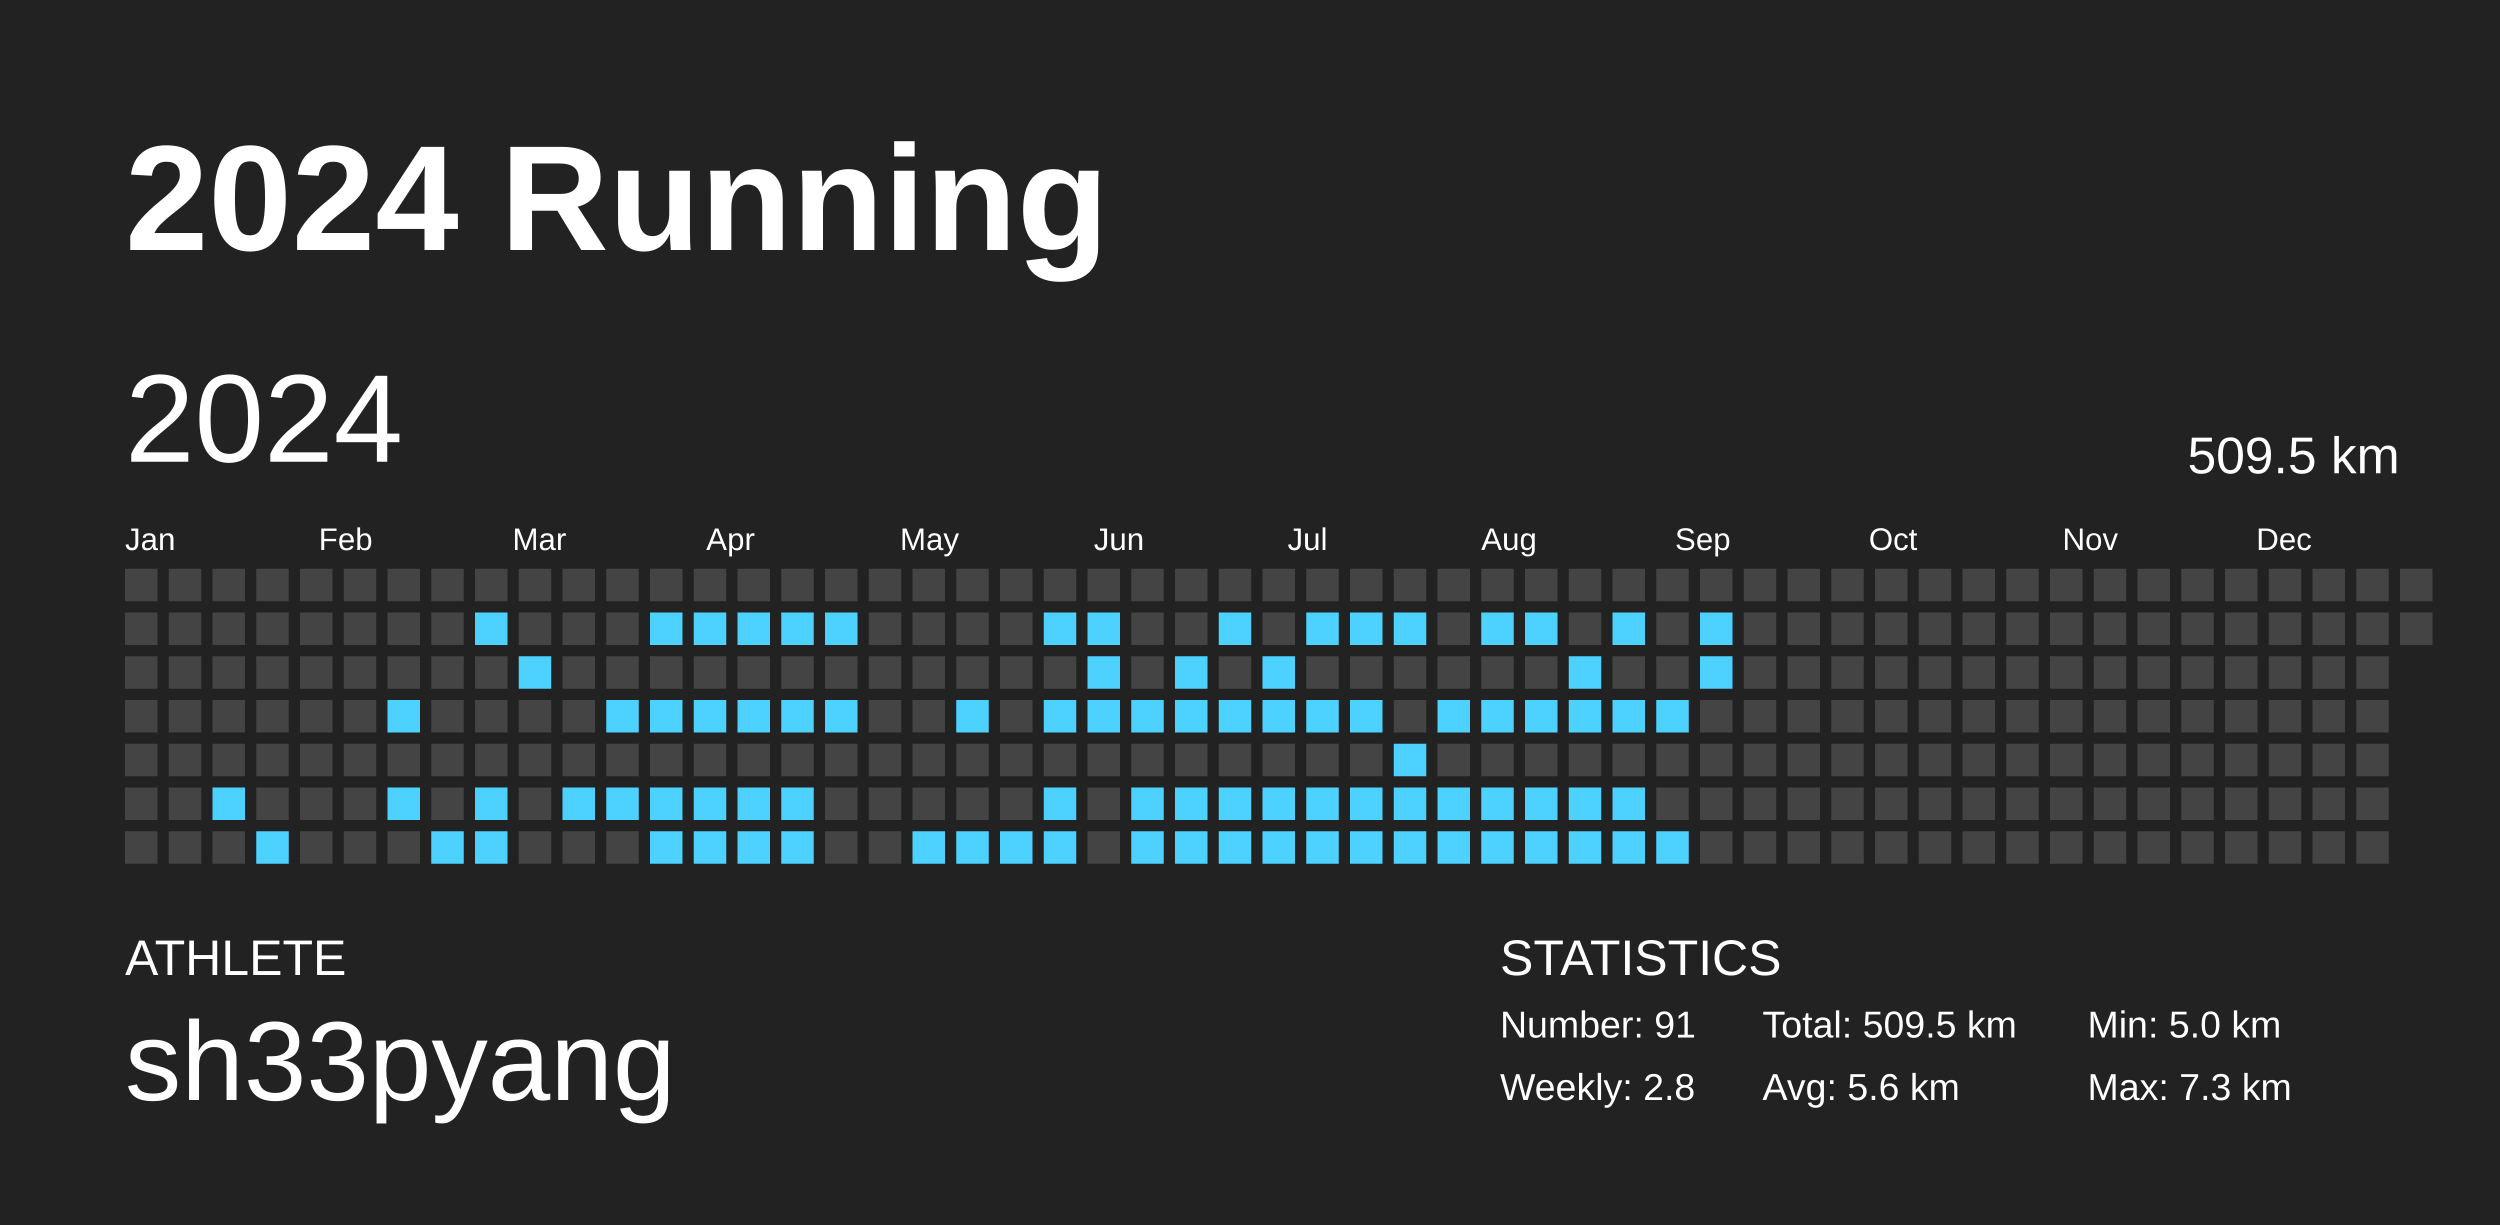
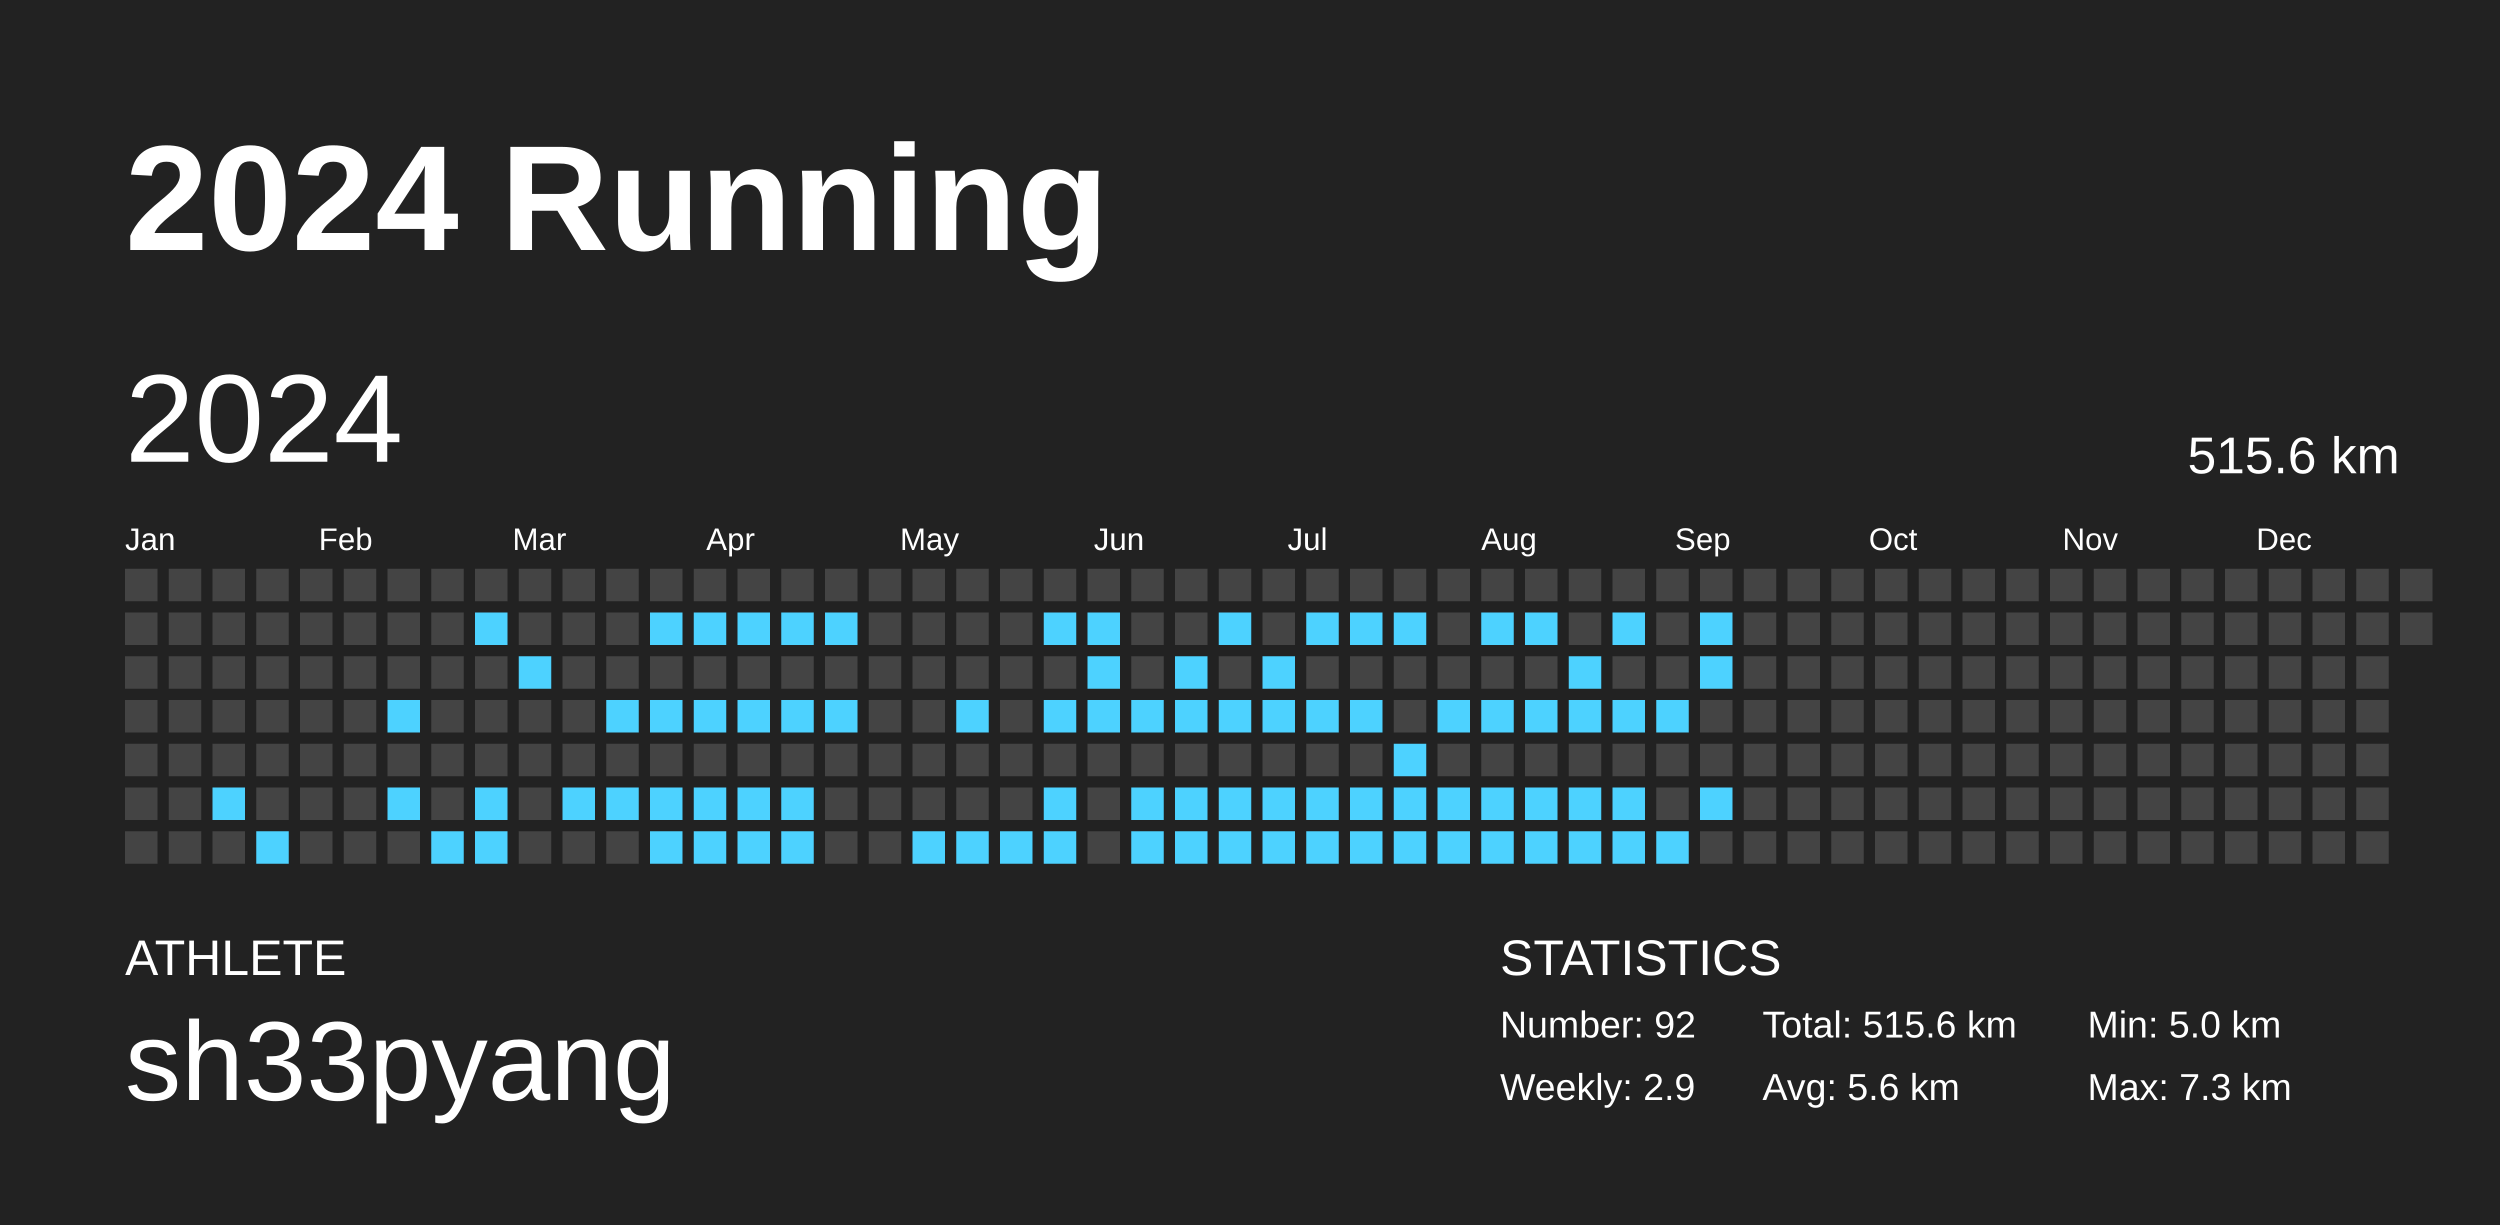
<svg xmlns="http://www.w3.org/2000/svg" baseProfile="full" height="98mm" version="1.1" viewBox="0,0,200,98" width="200mm">
  <defs />
  <rect fill="#222222" height="98" width="200" x="0" y="0" />
  <text fill="#FFFFFF" style="font-size:12px; font-family:Arial; font-weight:bold;" x="10" y="20">2024 Running</text>
  <text fill="#FFFFFF" style="font-size:4px; font-family:Arial" x="10" y="78">ATHLETE</text>
  <text fill="#FFFFFF" style="font-size:9px; font-family:Arial" x="10" y="88">sh33pyang</text>
  <text fill="#FFFFFF" style="font-size:4px; font-family:Arial" x="120" y="78">STATISTICS</text>
-   <text fill="#FFFFFF" style="font-size:3px; font-family:Arial" x="120" y="83">Number: 91</text>
-   <text fill="#FFFFFF" style="font-size:3px; font-family:Arial" x="120" y="88">Weekly: 2.8</text>
-   <text fill="#FFFFFF" style="font-size:3px; font-family:Arial" x="141" y="83">Total: 509.5 km</text>
+   <text fill="#FFFFFF" style="font-size:3px; font-family:Arial" x="120" y="83">Number: 92</text>
+   <text fill="#FFFFFF" style="font-size:3px; font-family:Arial" x="120" y="88">Weekly: 2.9</text>
+   <text fill="#FFFFFF" style="font-size:3px; font-family:Arial" x="141" y="83">Total: 515.6 km</text>
  <text fill="#FFFFFF" style="font-size:3px; font-family:Arial" x="141" y="88">Avg: 5.6 km</text>
  <text fill="#FFFFFF" style="font-size:3px; font-family:Arial" x="167" y="83">Min: 5.0 km</text>
  <text fill="#FFFFFF" style="font-size:3px; font-family:Arial" x="167" y="88">Max: 7.3 km</text>
  <text dominant-baseline="hanging" fill="#FFFFFF" style="font-size:10.0px; font-family:Arial;" x="10" y="30">2024</text>
-   <text dominant-baseline="hanging" fill="#FFFFFF" style="font-size:4.125px; font-family:Arial;" x="175" y="35">509.5 km</text>
+   <text dominant-baseline="hanging" fill="#FFFFFF" style="font-size:4.125px; font-family:Arial;" x="175" y="35">515.6 km</text>
  <text fill="#FFFFFF" style="font-size:2.5px; font-family:Arial" x="10.0" y="44">Jan</text>
  <text fill="#FFFFFF" style="font-size:2.5px; font-family:Arial" x="25.5" y="44">Feb</text>
  <text fill="#FFFFFF" style="font-size:2.5px; font-family:Arial" x="41.0" y="44">Mar</text>
  <text fill="#FFFFFF" style="font-size:2.5px; font-family:Arial" x="56.5" y="44">Apr</text>
  <text fill="#FFFFFF" style="font-size:2.5px; font-family:Arial" x="72.0" y="44">May</text>
  <text fill="#FFFFFF" style="font-size:2.5px; font-family:Arial" x="87.5" y="44">Jun</text>
  <text fill="#FFFFFF" style="font-size:2.5px; font-family:Arial" x="103.0" y="44">Jul</text>
  <text fill="#FFFFFF" style="font-size:2.5px; font-family:Arial" x="118.5" y="44">Aug</text>
  <text fill="#FFFFFF" style="font-size:2.5px; font-family:Arial" x="134.0" y="44">Sep</text>
  <text fill="#FFFFFF" style="font-size:2.5px; font-family:Arial" x="149.5" y="44">Oct</text>
  <text fill="#FFFFFF" style="font-size:2.5px; font-family:Arial" x="165.0" y="44">Nov</text>
  <text fill="#FFFFFF" style="font-size:2.5px; font-family:Arial" x="180.5" y="44">Dec</text>
  <rect fill="#444444" height="2.6" width="2.6" x="10.0" y="45.5" />
  <rect fill="#444444" height="2.6" width="2.6" x="10.0" y="49.0" />
  <rect fill="#444444" height="2.6" width="2.6" x="10.0" y="52.5" />
  <rect fill="#444444" height="2.6" width="2.6" x="10.0" y="56.0" />
  <rect fill="#444444" height="2.6" width="2.6" x="10.0" y="59.5" />
  <rect fill="#444444" height="2.6" width="2.6" x="10.0" y="63.0" />
  <rect fill="#444444" height="2.6" width="2.6" x="10.0" y="66.5" />
  <rect fill="#444444" height="2.6" width="2.6" x="13.5" y="45.5" />
  <rect fill="#444444" height="2.6" width="2.6" x="13.5" y="49.0" />
  <rect fill="#444444" height="2.6" width="2.6" x="13.5" y="52.5" />
  <rect fill="#444444" height="2.6" width="2.6" x="13.5" y="56.0" />
  <rect fill="#444444" height="2.6" width="2.6" x="13.5" y="59.5" />
  <rect fill="#444444" height="2.6" width="2.6" x="13.5" y="63.0" />
  <rect fill="#444444" height="2.6" width="2.6" x="13.5" y="66.5" />
  <rect fill="#444444" height="2.6" width="2.6" x="17.0" y="45.5" />
  <rect fill="#444444" height="2.6" width="2.6" x="17.0" y="49.0" />
  <rect fill="#444444" height="2.6" width="2.6" x="17.0" y="52.5" />
  <rect fill="#444444" height="2.6" width="2.6" x="17.0" y="56.0" />
  <rect fill="#444444" height="2.6" width="2.6" x="17.0" y="59.5" />
  <rect fill="#4dd2ff" height="2.6" width="2.6" x="17.0" y="63.0" />
  <rect fill="#444444" height="2.6" width="2.6" x="17.0" y="66.5" />
  <rect fill="#444444" height="2.6" width="2.6" x="20.5" y="45.5" />
  <rect fill="#444444" height="2.6" width="2.6" x="20.5" y="49.0" />
  <rect fill="#444444" height="2.6" width="2.6" x="20.5" y="52.5" />
  <rect fill="#444444" height="2.6" width="2.6" x="20.5" y="56.0" />
  <rect fill="#444444" height="2.6" width="2.6" x="20.5" y="59.5" />
  <rect fill="#444444" height="2.6" width="2.6" x="20.5" y="63.0" />
  <rect fill="#4dd2ff" height="2.6" width="2.6" x="20.5" y="66.5" />
  <rect fill="#444444" height="2.6" width="2.6" x="24.0" y="45.5" />
  <rect fill="#444444" height="2.6" width="2.6" x="24.0" y="49.0" />
  <rect fill="#444444" height="2.6" width="2.6" x="24.0" y="52.5" />
  <rect fill="#444444" height="2.6" width="2.6" x="24.0" y="56.0" />
  <rect fill="#444444" height="2.6" width="2.6" x="24.0" y="59.5" />
  <rect fill="#444444" height="2.6" width="2.6" x="24.0" y="63.0" />
  <rect fill="#444444" height="2.6" width="2.6" x="24.0" y="66.5" />
  <rect fill="#444444" height="2.6" width="2.6" x="27.5" y="45.5" />
  <rect fill="#444444" height="2.6" width="2.6" x="27.5" y="49.0" />
  <rect fill="#444444" height="2.6" width="2.6" x="27.5" y="52.5" />
  <rect fill="#444444" height="2.6" width="2.6" x="27.5" y="56.0" />
  <rect fill="#444444" height="2.6" width="2.6" x="27.5" y="59.5" />
  <rect fill="#444444" height="2.6" width="2.6" x="27.5" y="63.0" />
  <rect fill="#444444" height="2.6" width="2.6" x="27.5" y="66.5" />
  <rect fill="#444444" height="2.6" width="2.6" x="31.0" y="45.5" />
  <rect fill="#444444" height="2.6" width="2.6" x="31.0" y="49.0" />
  <rect fill="#444444" height="2.6" width="2.6" x="31.0" y="52.5" />
  <rect fill="#4dd2ff" height="2.6" width="2.6" x="31.0" y="56.0" />
  <rect fill="#444444" height="2.6" width="2.6" x="31.0" y="59.5" />
  <rect fill="#4dd2ff" height="2.6" width="2.6" x="31.0" y="63.0" />
  <rect fill="#444444" height="2.6" width="2.6" x="31.0" y="66.5" />
  <rect fill="#444444" height="2.6" width="2.6" x="34.5" y="45.5" />
  <rect fill="#444444" height="2.6" width="2.6" x="34.5" y="49.0" />
  <rect fill="#444444" height="2.6" width="2.6" x="34.5" y="52.5" />
  <rect fill="#444444" height="2.6" width="2.6" x="34.5" y="56.0" />
  <rect fill="#444444" height="2.6" width="2.6" x="34.5" y="59.5" />
  <rect fill="#444444" height="2.6" width="2.6" x="34.5" y="63.0" />
  <rect fill="#4dd2ff" height="2.6" width="2.6" x="34.5" y="66.5" />
  <rect fill="#444444" height="2.6" width="2.6" x="38.0" y="45.5" />
  <rect fill="#4dd2ff" height="2.6" width="2.6" x="38.0" y="49.0" />
  <rect fill="#444444" height="2.6" width="2.6" x="38.0" y="52.5" />
  <rect fill="#444444" height="2.6" width="2.6" x="38.0" y="56.0" />
  <rect fill="#444444" height="2.6" width="2.6" x="38.0" y="59.5" />
  <rect fill="#4dd2ff" height="2.6" width="2.6" x="38.0" y="63.0" />
  <rect fill="#4dd2ff" height="2.6" width="2.6" x="38.0" y="66.5" />
  <rect fill="#444444" height="2.6" width="2.6" x="41.5" y="45.5" />
  <rect fill="#444444" height="2.6" width="2.6" x="41.5" y="49.0" />
  <rect fill="#4dd2ff" height="2.6" width="2.6" x="41.5" y="52.5" />
  <rect fill="#444444" height="2.6" width="2.6" x="41.5" y="56.0" />
  <rect fill="#444444" height="2.6" width="2.6" x="41.5" y="59.5" />
  <rect fill="#444444" height="2.6" width="2.6" x="41.5" y="63.0" />
  <rect fill="#444444" height="2.6" width="2.6" x="41.5" y="66.5" />
  <rect fill="#444444" height="2.6" width="2.6" x="45.0" y="45.5" />
  <rect fill="#444444" height="2.6" width="2.6" x="45.0" y="49.0" />
  <rect fill="#444444" height="2.6" width="2.6" x="45.0" y="52.5" />
  <rect fill="#444444" height="2.6" width="2.6" x="45.0" y="56.0" />
  <rect fill="#444444" height="2.6" width="2.6" x="45.0" y="59.5" />
  <rect fill="#4dd2ff" height="2.6" width="2.6" x="45.0" y="63.0" />
  <rect fill="#444444" height="2.6" width="2.6" x="45.0" y="66.5" />
  <rect fill="#444444" height="2.6" width="2.6" x="48.5" y="45.5" />
  <rect fill="#444444" height="2.6" width="2.6" x="48.5" y="49.0" />
  <rect fill="#444444" height="2.6" width="2.6" x="48.5" y="52.5" />
  <rect fill="#4dd2ff" height="2.6" width="2.6" x="48.5" y="56.0" />
  <rect fill="#444444" height="2.6" width="2.6" x="48.5" y="59.5" />
  <rect fill="#4dd2ff" height="2.6" width="2.6" x="48.5" y="63.0" />
  <rect fill="#444444" height="2.6" width="2.6" x="48.5" y="66.5" />
  <rect fill="#444444" height="2.6" width="2.6" x="52.0" y="45.5" />
  <rect fill="#4dd2ff" height="2.6" width="2.6" x="52.0" y="49.0" />
  <rect fill="#444444" height="2.6" width="2.6" x="52.0" y="52.5" />
  <rect fill="#4dd2ff" height="2.6" width="2.6" x="52.0" y="56.0" />
  <rect fill="#444444" height="2.6" width="2.6" x="52.0" y="59.5" />
  <rect fill="#4dd2ff" height="2.6" width="2.6" x="52.0" y="63.0" />
  <rect fill="#4dd2ff" height="2.6" width="2.6" x="52.0" y="66.5" />
  <rect fill="#444444" height="2.6" width="2.6" x="55.5" y="45.5" />
  <rect fill="#4dd2ff" height="2.6" width="2.6" x="55.5" y="49.0" />
  <rect fill="#444444" height="2.6" width="2.6" x="55.5" y="52.5" />
  <rect fill="#4dd2ff" height="2.6" width="2.6" x="55.5" y="56.0" />
  <rect fill="#444444" height="2.6" width="2.6" x="55.5" y="59.5" />
  <rect fill="#4dd2ff" height="2.6" width="2.6" x="55.5" y="63.0" />
  <rect fill="#4dd2ff" height="2.6" width="2.6" x="55.5" y="66.5" />
  <rect fill="#444444" height="2.6" width="2.6" x="59.0" y="45.5" />
  <rect fill="#4dd2ff" height="2.6" width="2.6" x="59.0" y="49.0" />
  <rect fill="#444444" height="2.6" width="2.6" x="59.0" y="52.5" />
  <rect fill="#4dd2ff" height="2.6" width="2.6" x="59.0" y="56.0" />
  <rect fill="#444444" height="2.6" width="2.6" x="59.0" y="59.5" />
  <rect fill="#4dd2ff" height="2.6" width="2.6" x="59.0" y="63.0" />
  <rect fill="#4dd2ff" height="2.6" width="2.6" x="59.0" y="66.5" />
  <rect fill="#444444" height="2.6" width="2.6" x="62.5" y="45.5" />
  <rect fill="#4dd2ff" height="2.6" width="2.6" x="62.5" y="49.0" />
  <rect fill="#444444" height="2.6" width="2.6" x="62.5" y="52.5" />
  <rect fill="#4dd2ff" height="2.6" width="2.6" x="62.5" y="56.0" />
  <rect fill="#444444" height="2.6" width="2.6" x="62.5" y="59.5" />
  <rect fill="#4dd2ff" height="2.6" width="2.6" x="62.5" y="63.0" />
  <rect fill="#4dd2ff" height="2.6" width="2.6" x="62.5" y="66.5" />
  <rect fill="#444444" height="2.6" width="2.6" x="66.0" y="45.5" />
  <rect fill="#4dd2ff" height="2.6" width="2.6" x="66.0" y="49.0" />
  <rect fill="#444444" height="2.6" width="2.6" x="66.0" y="52.5" />
  <rect fill="#4dd2ff" height="2.6" width="2.6" x="66.0" y="56.0" />
  <rect fill="#444444" height="2.6" width="2.6" x="66.0" y="59.5" />
  <rect fill="#444444" height="2.6" width="2.6" x="66.0" y="63.0" />
  <rect fill="#444444" height="2.6" width="2.6" x="66.0" y="66.5" />
  <rect fill="#444444" height="2.6" width="2.6" x="69.5" y="45.5" />
  <rect fill="#444444" height="2.6" width="2.6" x="69.5" y="49.0" />
  <rect fill="#444444" height="2.6" width="2.6" x="69.5" y="52.5" />
  <rect fill="#444444" height="2.6" width="2.6" x="69.5" y="56.0" />
  <rect fill="#444444" height="2.6" width="2.6" x="69.5" y="59.5" />
  <rect fill="#444444" height="2.6" width="2.6" x="69.5" y="63.0" />
  <rect fill="#444444" height="2.6" width="2.6" x="69.5" y="66.5" />
  <rect fill="#444444" height="2.6" width="2.6" x="73.0" y="45.5" />
  <rect fill="#444444" height="2.6" width="2.6" x="73.0" y="49.0" />
  <rect fill="#444444" height="2.6" width="2.6" x="73.0" y="52.5" />
  <rect fill="#444444" height="2.6" width="2.6" x="73.0" y="56.0" />
  <rect fill="#444444" height="2.6" width="2.6" x="73.0" y="59.5" />
  <rect fill="#444444" height="2.6" width="2.6" x="73.0" y="63.0" />
  <rect fill="#4dd2ff" height="2.6" width="2.6" x="73.0" y="66.5" />
  <rect fill="#444444" height="2.6" width="2.6" x="76.5" y="45.5" />
  <rect fill="#444444" height="2.6" width="2.6" x="76.5" y="49.0" />
  <rect fill="#444444" height="2.6" width="2.6" x="76.5" y="52.5" />
  <rect fill="#4dd2ff" height="2.6" width="2.6" x="76.5" y="56.0" />
  <rect fill="#444444" height="2.6" width="2.6" x="76.5" y="59.5" />
  <rect fill="#444444" height="2.6" width="2.6" x="76.5" y="63.0" />
  <rect fill="#4dd2ff" height="2.6" width="2.6" x="76.5" y="66.5" />
  <rect fill="#444444" height="2.6" width="2.6" x="80.0" y="45.5" />
  <rect fill="#444444" height="2.6" width="2.6" x="80.0" y="49.0" />
  <rect fill="#444444" height="2.6" width="2.6" x="80.0" y="52.5" />
  <rect fill="#444444" height="2.6" width="2.6" x="80.0" y="56.0" />
  <rect fill="#444444" height="2.6" width="2.6" x="80.0" y="59.5" />
  <rect fill="#444444" height="2.6" width="2.6" x="80.0" y="63.0" />
  <rect fill="#4dd2ff" height="2.6" width="2.6" x="80.0" y="66.5" />
  <rect fill="#444444" height="2.6" width="2.6" x="83.5" y="45.5" />
  <rect fill="#4dd2ff" height="2.6" width="2.6" x="83.5" y="49.0" />
  <rect fill="#444444" height="2.6" width="2.6" x="83.5" y="52.5" />
  <rect fill="#4dd2ff" height="2.6" width="2.6" x="83.5" y="56.0" />
  <rect fill="#444444" height="2.6" width="2.6" x="83.5" y="59.5" />
  <rect fill="#4dd2ff" height="2.6" width="2.6" x="83.5" y="63.0" />
  <rect fill="#4dd2ff" height="2.6" width="2.6" x="83.5" y="66.5" />
  <rect fill="#444444" height="2.6" width="2.6" x="87.0" y="45.5" />
  <rect fill="#4dd2ff" height="2.6" width="2.6" x="87.0" y="49.0" />
  <rect fill="#4dd2ff" height="2.6" width="2.6" x="87.0" y="52.5" />
  <rect fill="#4dd2ff" height="2.6" width="2.6" x="87.0" y="56.0" />
  <rect fill="#444444" height="2.6" width="2.6" x="87.0" y="59.5" />
  <rect fill="#444444" height="2.6" width="2.6" x="87.0" y="63.0" />
  <rect fill="#444444" height="2.6" width="2.6" x="87.0" y="66.5" />
  <rect fill="#444444" height="2.6" width="2.6" x="90.5" y="45.5" />
  <rect fill="#444444" height="2.6" width="2.6" x="90.5" y="49.0" />
  <rect fill="#444444" height="2.6" width="2.6" x="90.5" y="52.5" />
  <rect fill="#4dd2ff" height="2.6" width="2.6" x="90.5" y="56.0" />
  <rect fill="#444444" height="2.6" width="2.6" x="90.5" y="59.5" />
  <rect fill="#4dd2ff" height="2.6" width="2.6" x="90.5" y="63.0" />
  <rect fill="#4dd2ff" height="2.6" width="2.6" x="90.5" y="66.5" />
  <rect fill="#444444" height="2.6" width="2.6" x="94.0" y="45.5" />
  <rect fill="#444444" height="2.6" width="2.6" x="94.0" y="49.0" />
  <rect fill="#4dd2ff" height="2.6" width="2.6" x="94.0" y="52.5" />
  <rect fill="#4dd2ff" height="2.6" width="2.6" x="94.0" y="56.0" />
  <rect fill="#444444" height="2.6" width="2.6" x="94.0" y="59.5" />
  <rect fill="#4dd2ff" height="2.6" width="2.6" x="94.0" y="63.0" />
  <rect fill="#4dd2ff" height="2.6" width="2.6" x="94.0" y="66.5" />
  <rect fill="#444444" height="2.6" width="2.6" x="97.5" y="45.5" />
  <rect fill="#4dd2ff" height="2.6" width="2.6" x="97.5" y="49.0" />
  <rect fill="#444444" height="2.6" width="2.6" x="97.5" y="52.5" />
  <rect fill="#4dd2ff" height="2.6" width="2.6" x="97.5" y="56.0" />
  <rect fill="#444444" height="2.6" width="2.6" x="97.5" y="59.5" />
  <rect fill="#4dd2ff" height="2.6" width="2.6" x="97.5" y="63.0" />
  <rect fill="#4dd2ff" height="2.6" width="2.6" x="97.5" y="66.5" />
  <rect fill="#444444" height="2.6" width="2.6" x="101.0" y="45.5" />
  <rect fill="#444444" height="2.6" width="2.6" x="101.0" y="49.0" />
  <rect fill="#4dd2ff" height="2.6" width="2.6" x="101.0" y="52.5" />
  <rect fill="#4dd2ff" height="2.6" width="2.6" x="101.0" y="56.0" />
  <rect fill="#444444" height="2.6" width="2.6" x="101.0" y="59.5" />
  <rect fill="#4dd2ff" height="2.6" width="2.6" x="101.0" y="63.0" />
  <rect fill="#4dd2ff" height="2.6" width="2.6" x="101.0" y="66.5" />
  <rect fill="#444444" height="2.6" width="2.6" x="104.5" y="45.5" />
  <rect fill="#4dd2ff" height="2.6" width="2.6" x="104.5" y="49.0" />
  <rect fill="#444444" height="2.6" width="2.6" x="104.5" y="52.5" />
  <rect fill="#4dd2ff" height="2.6" width="2.6" x="104.5" y="56.0" />
  <rect fill="#444444" height="2.6" width="2.6" x="104.5" y="59.5" />
  <rect fill="#4dd2ff" height="2.6" width="2.6" x="104.5" y="63.0" />
  <rect fill="#4dd2ff" height="2.6" width="2.6" x="104.5" y="66.5" />
  <rect fill="#444444" height="2.6" width="2.6" x="108.0" y="45.5" />
  <rect fill="#4dd2ff" height="2.6" width="2.6" x="108.0" y="49.0" />
  <rect fill="#444444" height="2.6" width="2.6" x="108.0" y="52.5" />
  <rect fill="#4dd2ff" height="2.6" width="2.6" x="108.0" y="56.0" />
  <rect fill="#444444" height="2.6" width="2.6" x="108.0" y="59.5" />
  <rect fill="#4dd2ff" height="2.6" width="2.6" x="108.0" y="63.0" />
  <rect fill="#4dd2ff" height="2.6" width="2.6" x="108.0" y="66.5" />
  <rect fill="#444444" height="2.6" width="2.6" x="111.5" y="45.5" />
  <rect fill="#4dd2ff" height="2.6" width="2.6" x="111.5" y="49.0" />
  <rect fill="#444444" height="2.6" width="2.6" x="111.5" y="52.5" />
  <rect fill="#444444" height="2.6" width="2.6" x="111.5" y="56.0" />
  <rect fill="#4dd2ff" height="2.6" width="2.6" x="111.5" y="59.5" />
  <rect fill="#4dd2ff" height="2.6" width="2.6" x="111.5" y="63.0" />
  <rect fill="#4dd2ff" height="2.6" width="2.6" x="111.5" y="66.5" />
  <rect fill="#444444" height="2.6" width="2.6" x="115.0" y="45.5" />
  <rect fill="#444444" height="2.6" width="2.6" x="115.0" y="49.0" />
  <rect fill="#444444" height="2.6" width="2.6" x="115.0" y="52.5" />
  <rect fill="#4dd2ff" height="2.6" width="2.6" x="115.0" y="56.0" />
  <rect fill="#444444" height="2.6" width="2.6" x="115.0" y="59.5" />
  <rect fill="#4dd2ff" height="2.6" width="2.6" x="115.0" y="63.0" />
  <rect fill="#4dd2ff" height="2.6" width="2.6" x="115.0" y="66.5" />
  <rect fill="#444444" height="2.6" width="2.6" x="118.5" y="45.5" />
  <rect fill="#4dd2ff" height="2.6" width="2.6" x="118.5" y="49.0" />
  <rect fill="#444444" height="2.6" width="2.6" x="118.5" y="52.5" />
  <rect fill="#4dd2ff" height="2.6" width="2.6" x="118.5" y="56.0" />
  <rect fill="#444444" height="2.6" width="2.6" x="118.5" y="59.5" />
  <rect fill="#4dd2ff" height="2.6" width="2.6" x="118.5" y="63.0" />
  <rect fill="#4dd2ff" height="2.6" width="2.6" x="118.5" y="66.5" />
  <rect fill="#444444" height="2.6" width="2.6" x="122.0" y="45.5" />
  <rect fill="#4dd2ff" height="2.6" width="2.6" x="122.0" y="49.0" />
  <rect fill="#444444" height="2.6" width="2.6" x="122.0" y="52.5" />
  <rect fill="#4dd2ff" height="2.6" width="2.6" x="122.0" y="56.0" />
  <rect fill="#444444" height="2.6" width="2.6" x="122.0" y="59.5" />
  <rect fill="#4dd2ff" height="2.6" width="2.6" x="122.0" y="63.0" />
  <rect fill="#4dd2ff" height="2.6" width="2.6" x="122.0" y="66.5" />
  <rect fill="#444444" height="2.6" width="2.6" x="125.5" y="45.5" />
  <rect fill="#444444" height="2.6" width="2.6" x="125.5" y="49.0" />
  <rect fill="#4dd2ff" height="2.6" width="2.6" x="125.5" y="52.5" />
  <rect fill="#4dd2ff" height="2.6" width="2.6" x="125.5" y="56.0" />
  <rect fill="#444444" height="2.6" width="2.6" x="125.5" y="59.5" />
  <rect fill="#4dd2ff" height="2.6" width="2.6" x="125.5" y="63.0" />
  <rect fill="#4dd2ff" height="2.6" width="2.6" x="125.5" y="66.5" />
  <rect fill="#444444" height="2.6" width="2.6" x="129.0" y="45.5" />
  <rect fill="#4dd2ff" height="2.6" width="2.6" x="129.0" y="49.0" />
  <rect fill="#444444" height="2.6" width="2.6" x="129.0" y="52.5" />
  <rect fill="#4dd2ff" height="2.6" width="2.6" x="129.0" y="56.0" />
  <rect fill="#444444" height="2.6" width="2.6" x="129.0" y="59.5" />
  <rect fill="#4dd2ff" height="2.6" width="2.6" x="129.0" y="63.0" />
  <rect fill="#4dd2ff" height="2.6" width="2.6" x="129.0" y="66.5" />
  <rect fill="#444444" height="2.6" width="2.6" x="132.5" y="45.5" />
  <rect fill="#444444" height="2.6" width="2.6" x="132.5" y="49.0" />
  <rect fill="#444444" height="2.6" width="2.6" x="132.5" y="52.5" />
  <rect fill="#4dd2ff" height="2.6" width="2.6" x="132.5" y="56.0" />
  <rect fill="#444444" height="2.6" width="2.6" x="132.5" y="59.5" />
  <rect fill="#444444" height="2.6" width="2.6" x="132.5" y="63.0" />
  <rect fill="#4dd2ff" height="2.6" width="2.6" x="132.5" y="66.5" />
  <rect fill="#444444" height="2.6" width="2.6" x="136.0" y="45.5" />
  <rect fill="#4dd2ff" height="2.6" width="2.6" x="136.0" y="49.0" />
  <rect fill="#4dd2ff" height="2.6" width="2.6" x="136.0" y="52.5" />
  <rect fill="#444444" height="2.6" width="2.6" x="136.0" y="56.0" />
  <rect fill="#444444" height="2.6" width="2.6" x="136.0" y="59.5" />
-   <rect fill="#444444" height="2.6" width="2.6" x="136.0" y="63.0" />
+   <rect fill="#4dd2ff" height="2.6" width="2.6" x="136.0" y="63.0" />
  <rect fill="#444444" height="2.6" width="2.6" x="136.0" y="66.5" />
  <rect fill="#444444" height="2.6" width="2.6" x="139.5" y="45.5" />
  <rect fill="#444444" height="2.6" width="2.6" x="139.5" y="49.0" />
  <rect fill="#444444" height="2.6" width="2.6" x="139.5" y="52.5" />
  <rect fill="#444444" height="2.6" width="2.6" x="139.5" y="56.0" />
  <rect fill="#444444" height="2.6" width="2.6" x="139.5" y="59.5" />
  <rect fill="#444444" height="2.6" width="2.6" x="139.5" y="63.0" />
  <rect fill="#444444" height="2.6" width="2.6" x="139.5" y="66.5" />
  <rect fill="#444444" height="2.6" width="2.6" x="143.0" y="45.5" />
  <rect fill="#444444" height="2.6" width="2.6" x="143.0" y="49.0" />
  <rect fill="#444444" height="2.6" width="2.6" x="143.0" y="52.5" />
  <rect fill="#444444" height="2.6" width="2.6" x="143.0" y="56.0" />
  <rect fill="#444444" height="2.6" width="2.6" x="143.0" y="59.5" />
  <rect fill="#444444" height="2.6" width="2.6" x="143.0" y="63.0" />
  <rect fill="#444444" height="2.6" width="2.6" x="143.0" y="66.5" />
  <rect fill="#444444" height="2.6" width="2.6" x="146.5" y="45.5" />
  <rect fill="#444444" height="2.6" width="2.6" x="146.5" y="49.0" />
  <rect fill="#444444" height="2.6" width="2.6" x="146.5" y="52.5" />
  <rect fill="#444444" height="2.6" width="2.6" x="146.5" y="56.0" />
  <rect fill="#444444" height="2.6" width="2.6" x="146.5" y="59.5" />
  <rect fill="#444444" height="2.6" width="2.6" x="146.5" y="63.0" />
  <rect fill="#444444" height="2.6" width="2.6" x="146.5" y="66.5" />
  <rect fill="#444444" height="2.6" width="2.6" x="150.0" y="45.5" />
  <rect fill="#444444" height="2.6" width="2.6" x="150.0" y="49.0" />
  <rect fill="#444444" height="2.6" width="2.6" x="150.0" y="52.5" />
  <rect fill="#444444" height="2.6" width="2.6" x="150.0" y="56.0" />
  <rect fill="#444444" height="2.6" width="2.6" x="150.0" y="59.5" />
  <rect fill="#444444" height="2.6" width="2.6" x="150.0" y="63.0" />
  <rect fill="#444444" height="2.6" width="2.6" x="150.0" y="66.5" />
  <rect fill="#444444" height="2.6" width="2.6" x="153.5" y="45.5" />
  <rect fill="#444444" height="2.6" width="2.6" x="153.5" y="49.0" />
  <rect fill="#444444" height="2.6" width="2.6" x="153.5" y="52.5" />
  <rect fill="#444444" height="2.6" width="2.6" x="153.5" y="56.0" />
  <rect fill="#444444" height="2.6" width="2.6" x="153.5" y="59.5" />
  <rect fill="#444444" height="2.6" width="2.6" x="153.5" y="63.0" />
  <rect fill="#444444" height="2.6" width="2.6" x="153.5" y="66.5" />
  <rect fill="#444444" height="2.6" width="2.6" x="157.0" y="45.5" />
  <rect fill="#444444" height="2.6" width="2.6" x="157.0" y="49.0" />
  <rect fill="#444444" height="2.6" width="2.6" x="157.0" y="52.5" />
  <rect fill="#444444" height="2.6" width="2.6" x="157.0" y="56.0" />
  <rect fill="#444444" height="2.6" width="2.6" x="157.0" y="59.5" />
  <rect fill="#444444" height="2.6" width="2.6" x="157.0" y="63.0" />
  <rect fill="#444444" height="2.6" width="2.6" x="157.0" y="66.5" />
  <rect fill="#444444" height="2.6" width="2.6" x="160.5" y="45.5" />
  <rect fill="#444444" height="2.6" width="2.6" x="160.5" y="49.0" />
  <rect fill="#444444" height="2.6" width="2.6" x="160.5" y="52.5" />
  <rect fill="#444444" height="2.6" width="2.6" x="160.5" y="56.0" />
  <rect fill="#444444" height="2.6" width="2.6" x="160.5" y="59.5" />
  <rect fill="#444444" height="2.6" width="2.6" x="160.5" y="63.0" />
  <rect fill="#444444" height="2.6" width="2.6" x="160.5" y="66.5" />
  <rect fill="#444444" height="2.6" width="2.6" x="164.0" y="45.5" />
  <rect fill="#444444" height="2.6" width="2.6" x="164.0" y="49.0" />
  <rect fill="#444444" height="2.6" width="2.6" x="164.0" y="52.5" />
  <rect fill="#444444" height="2.6" width="2.6" x="164.0" y="56.0" />
  <rect fill="#444444" height="2.6" width="2.6" x="164.0" y="59.5" />
  <rect fill="#444444" height="2.6" width="2.6" x="164.0" y="63.0" />
  <rect fill="#444444" height="2.6" width="2.6" x="164.0" y="66.5" />
  <rect fill="#444444" height="2.6" width="2.6" x="167.5" y="45.5" />
  <rect fill="#444444" height="2.6" width="2.6" x="167.5" y="49.0" />
  <rect fill="#444444" height="2.6" width="2.6" x="167.5" y="52.5" />
  <rect fill="#444444" height="2.6" width="2.6" x="167.5" y="56.0" />
  <rect fill="#444444" height="2.6" width="2.6" x="167.5" y="59.5" />
  <rect fill="#444444" height="2.6" width="2.6" x="167.5" y="63.0" />
  <rect fill="#444444" height="2.6" width="2.6" x="167.5" y="66.5" />
  <rect fill="#444444" height="2.6" width="2.6" x="171.0" y="45.5" />
  <rect fill="#444444" height="2.6" width="2.6" x="171.0" y="49.0" />
  <rect fill="#444444" height="2.6" width="2.6" x="171.0" y="52.5" />
  <rect fill="#444444" height="2.6" width="2.6" x="171.0" y="56.0" />
  <rect fill="#444444" height="2.6" width="2.6" x="171.0" y="59.5" />
  <rect fill="#444444" height="2.6" width="2.6" x="171.0" y="63.0" />
  <rect fill="#444444" height="2.6" width="2.6" x="171.0" y="66.5" />
  <rect fill="#444444" height="2.6" width="2.6" x="174.5" y="45.5" />
  <rect fill="#444444" height="2.6" width="2.6" x="174.5" y="49.0" />
  <rect fill="#444444" height="2.6" width="2.6" x="174.5" y="52.5" />
  <rect fill="#444444" height="2.6" width="2.6" x="174.5" y="56.0" />
  <rect fill="#444444" height="2.6" width="2.6" x="174.5" y="59.5" />
  <rect fill="#444444" height="2.6" width="2.6" x="174.5" y="63.0" />
  <rect fill="#444444" height="2.6" width="2.6" x="174.5" y="66.5" />
  <rect fill="#444444" height="2.6" width="2.6" x="178.0" y="45.5" />
  <rect fill="#444444" height="2.6" width="2.6" x="178.0" y="49.0" />
  <rect fill="#444444" height="2.6" width="2.6" x="178.0" y="52.5" />
  <rect fill="#444444" height="2.6" width="2.6" x="178.0" y="56.0" />
  <rect fill="#444444" height="2.6" width="2.6" x="178.0" y="59.5" />
  <rect fill="#444444" height="2.6" width="2.6" x="178.0" y="63.0" />
  <rect fill="#444444" height="2.6" width="2.6" x="178.0" y="66.5" />
  <rect fill="#444444" height="2.6" width="2.6" x="181.5" y="45.5" />
  <rect fill="#444444" height="2.6" width="2.6" x="181.5" y="49.0" />
  <rect fill="#444444" height="2.6" width="2.6" x="181.5" y="52.5" />
  <rect fill="#444444" height="2.6" width="2.6" x="181.5" y="56.0" />
  <rect fill="#444444" height="2.6" width="2.6" x="181.5" y="59.5" />
  <rect fill="#444444" height="2.6" width="2.6" x="181.5" y="63.0" />
  <rect fill="#444444" height="2.6" width="2.6" x="181.5" y="66.5" />
  <rect fill="#444444" height="2.6" width="2.6" x="185.0" y="45.5" />
  <rect fill="#444444" height="2.6" width="2.6" x="185.0" y="49.0" />
  <rect fill="#444444" height="2.6" width="2.6" x="185.0" y="52.5" />
  <rect fill="#444444" height="2.6" width="2.6" x="185.0" y="56.0" />
  <rect fill="#444444" height="2.6" width="2.6" x="185.0" y="59.5" />
  <rect fill="#444444" height="2.6" width="2.6" x="185.0" y="63.0" />
  <rect fill="#444444" height="2.6" width="2.6" x="185.0" y="66.5" />
  <rect fill="#444444" height="2.6" width="2.6" x="188.5" y="45.5" />
  <rect fill="#444444" height="2.6" width="2.6" x="188.5" y="49.0" />
  <rect fill="#444444" height="2.6" width="2.6" x="188.5" y="52.5" />
  <rect fill="#444444" height="2.6" width="2.6" x="188.5" y="56.0" />
  <rect fill="#444444" height="2.6" width="2.6" x="188.5" y="59.5" />
  <rect fill="#444444" height="2.6" width="2.6" x="188.5" y="63.0" />
  <rect fill="#444444" height="2.6" width="2.6" x="188.5" y="66.5" />
  <rect fill="#444444" height="2.6" width="2.6" x="192.0" y="45.5" />
  <rect fill="#444444" height="2.6" width="2.6" x="192.0" y="49.0" />
</svg>
